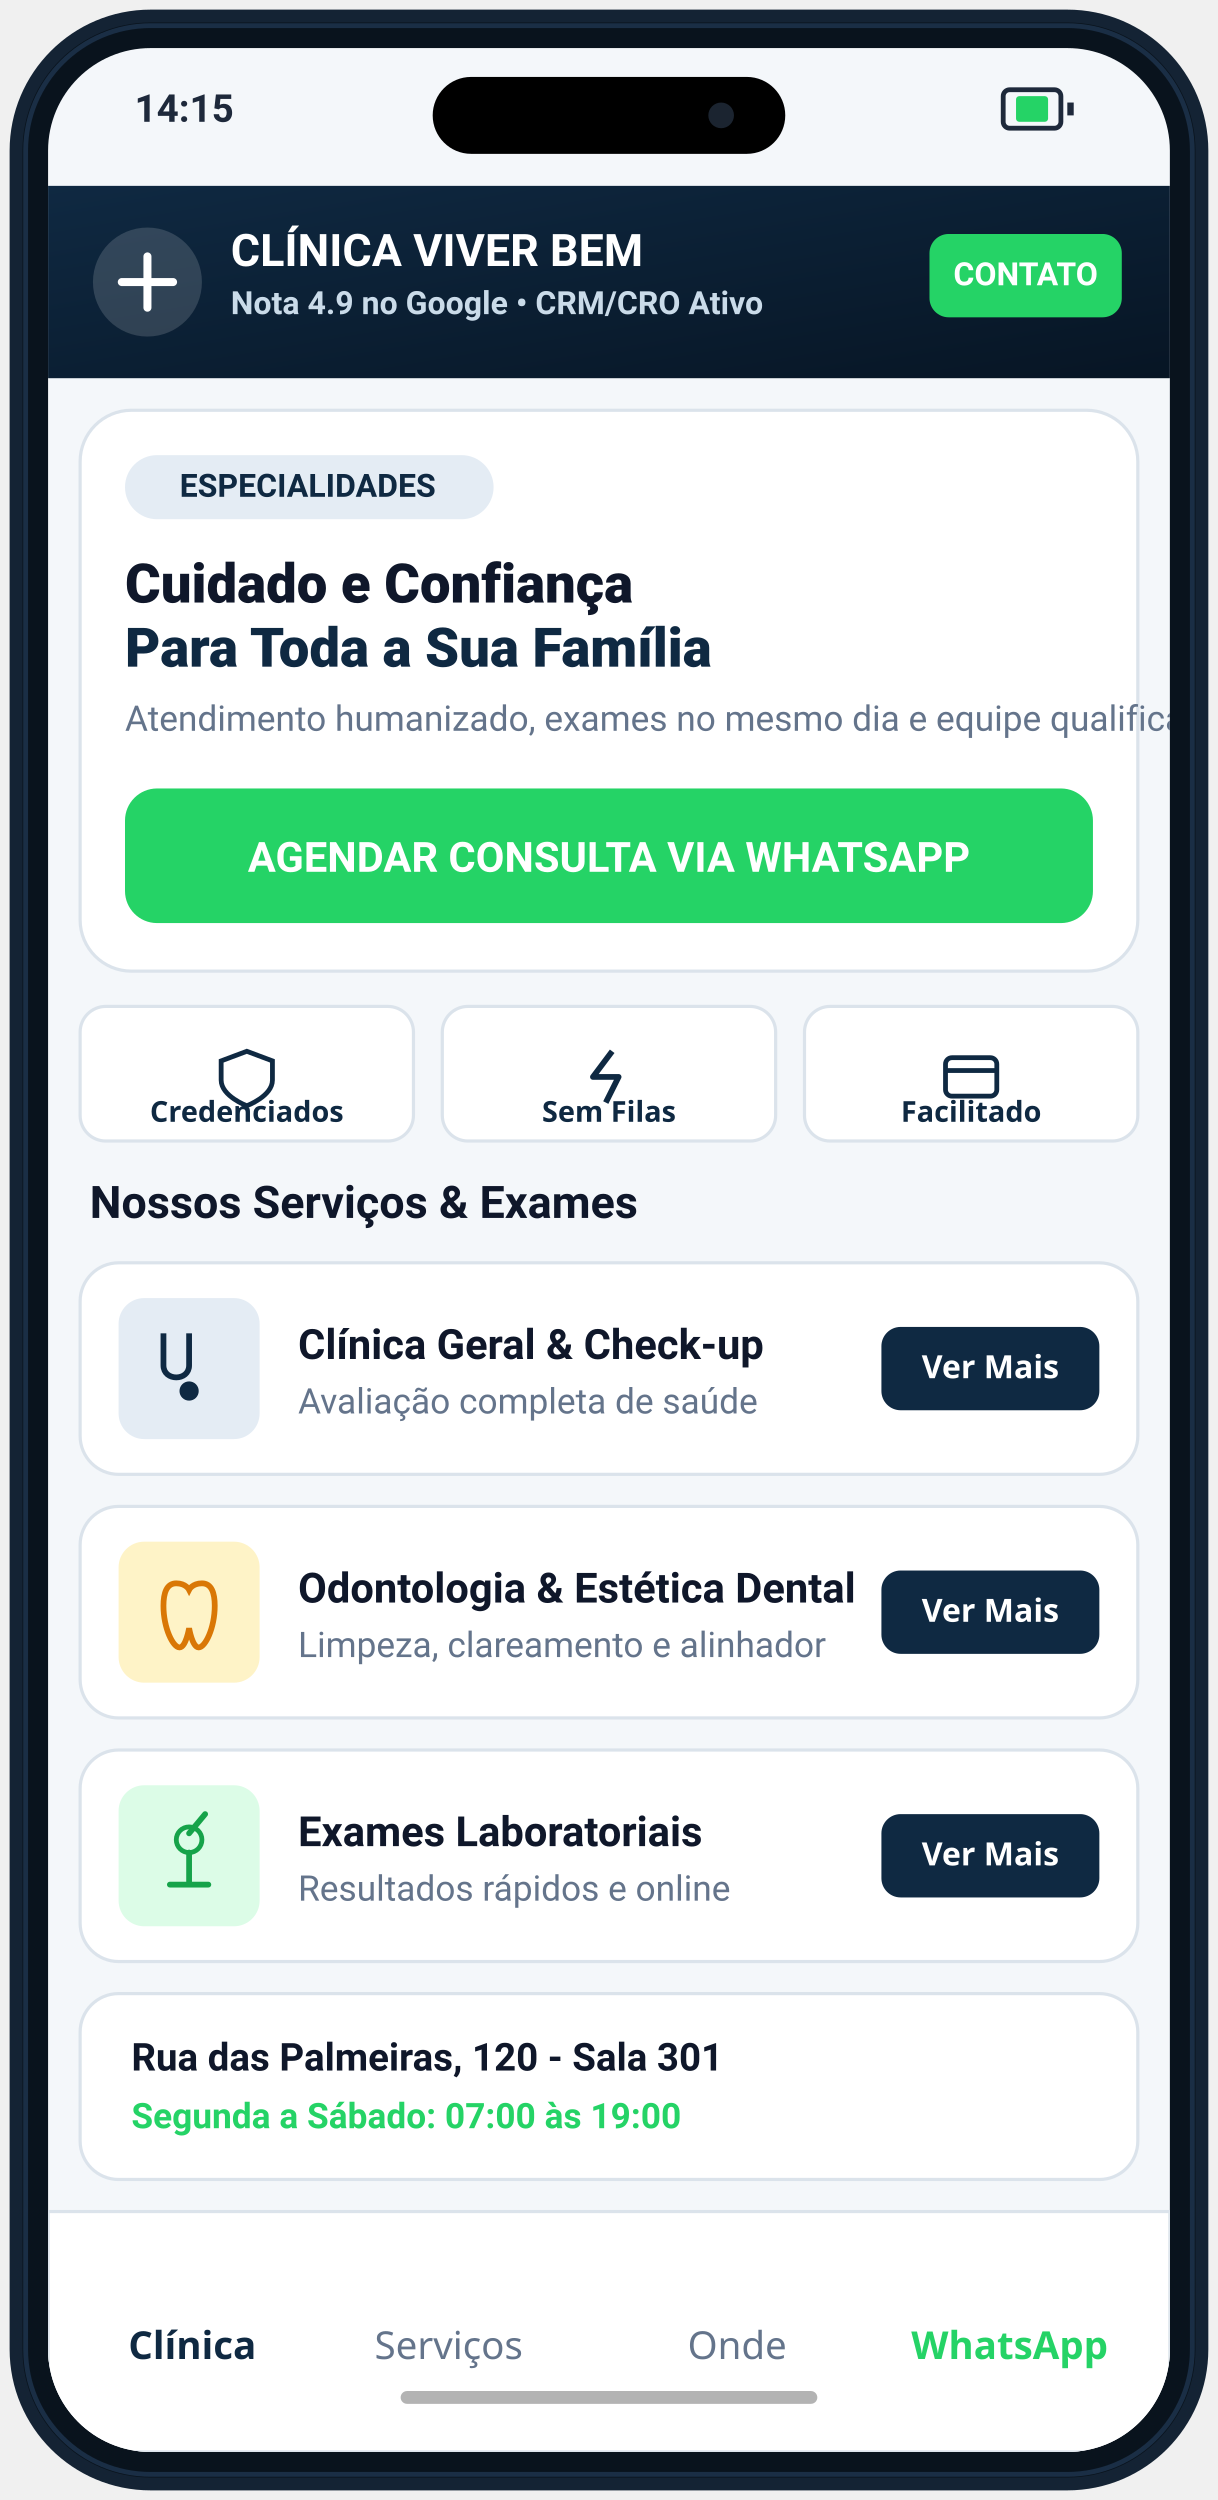
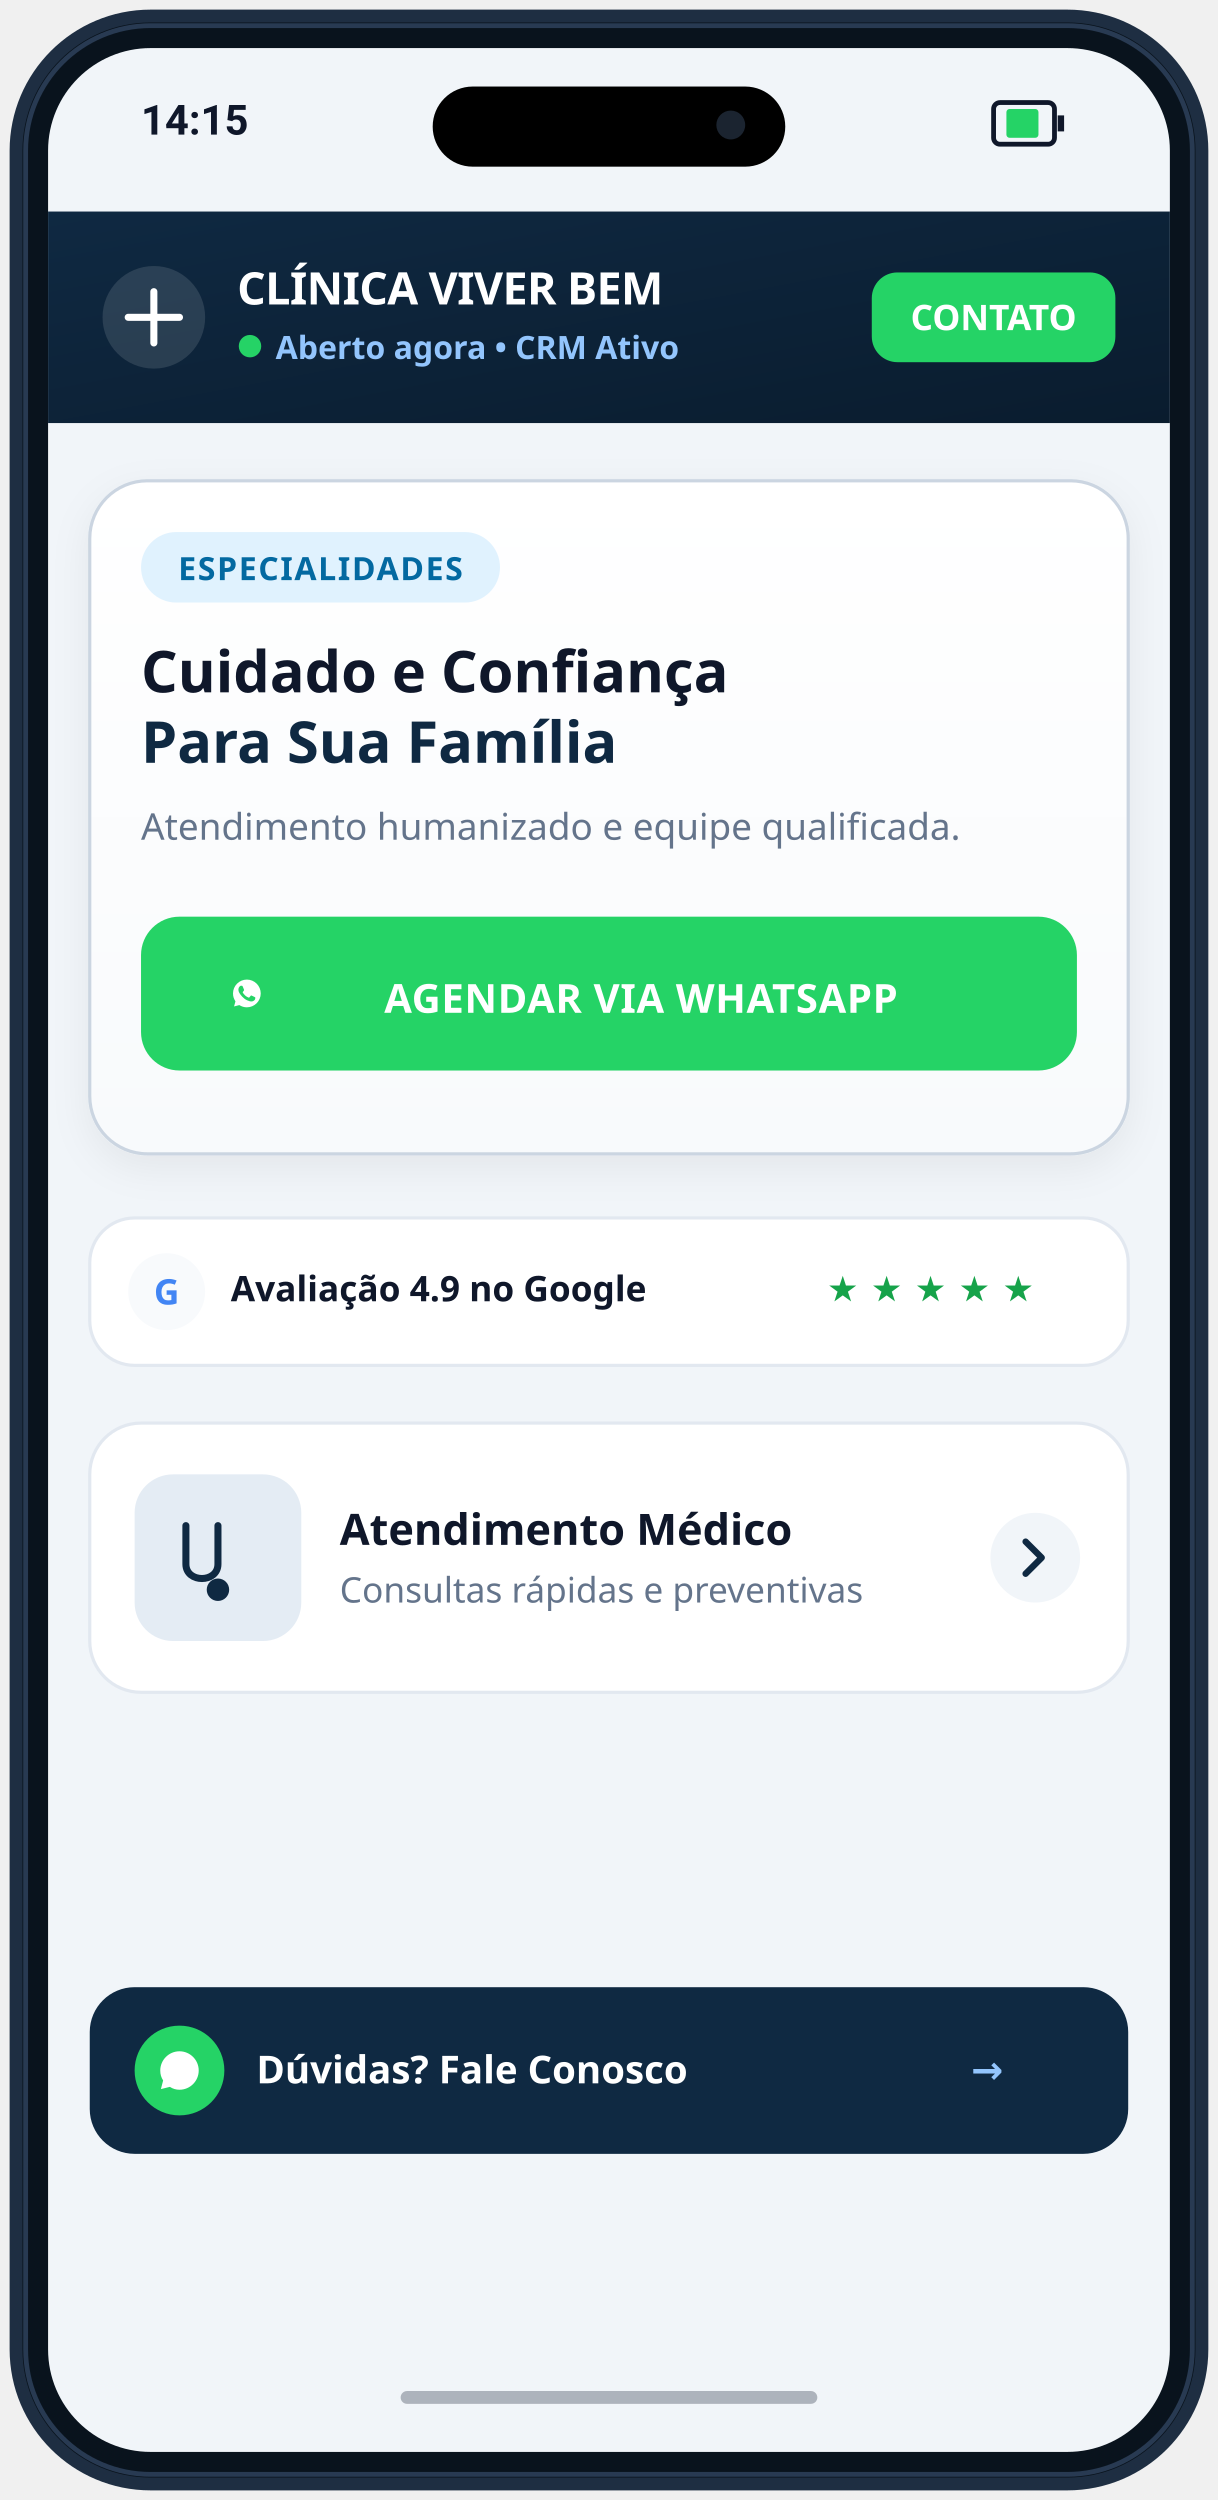
<svg xmlns="http://www.w3.org/2000/svg" viewBox="0 0 380 780" width="100%" height="100%">
  <defs>
-     <linearGradient id="clinicHeader" x1="0" y1="0" x2="1" y2="1">
+     <linearGradient id="phoneCardGrad" x1="0" y1="0" x2="0" y2="1">
+       <stop offset="0%" stop-color="#FFFFFF" />
+       <stop offset="100%" stop-color="#F8FAFC" />
+     </linearGradient>
+     <linearGradient id="clinicHeaderGrad" x1="0" y1="0" x2="1" y2="1">
      <stop offset="0%" stop-color="#0F2942" />
-       <stop offset="100%" stop-color="#071524" />
+       <stop offset="100%" stop-color="#0A1C2E" />
    </linearGradient>
+     <filter id="subtleShadow" x="-10%" y="-10%" width="120%" height="120%">
+       <feDropShadow dx="0" dy="4" stdDeviation="6" flood-opacity="0.06" />
+     </filter>
  </defs>
-   <rect x="5" y="5" width="370" height="770" rx="42" fill="#09131d" stroke="#142334" stroke-width="4" />
-   <rect x="8" y="8" width="364" height="764" rx="39" fill="none" stroke="#1a2e45" stroke-width="1.5" />
-   <g clip-path="url(#screenClipClinic)">
-     <clipPath id="screenClipClinic">
+   <rect x="5" y="5" width="370" height="770" rx="42" fill="#09131d" stroke="#1e2e42" stroke-width="4" />
+   <rect x="8" y="8" width="364" height="764" rx="39" fill="none" stroke="#283a52" stroke-width="1.5" />
+   <g clip-path="url(#phoneScreenClip)">
+     <clipPath id="phoneScreenClip">
      <rect x="15" y="15" width="350" height="750" rx="32" fill="#fff" />
    </clipPath>
-     <rect x="15" y="15" width="350" height="750" fill="#F4F7FA" />
-     <text x="42" y="38" fill="#1e293b" font-family="-apple-system, BlinkMacSystemFont, 'Segoe UI', Roboto, sans-serif" font-size="12" font-weight="600">14:15</text>
-     <rect x="135" y="24" width="110" height="24" rx="12" fill="#000" />
-     <circle cx="225" cy="36" r="4" fill="#1b2430" />
-     <path d="M 315 28 h 14 a 2 2 0 0 1 2 2 v 8 a 2 2 0 0 1 -2 2 h -14 a 2 2 0 0 1 -2 -2 v -8 a 2 2 0 0 1 2 -2 z" fill="none" stroke="#1e293b" stroke-width="1.5" />
-     <rect x="317" y="30" width="10" height="8" rx="1" fill="#25D366" />
-     <path d="M 333 32 h 2 v 4 h -2 z" fill="#1e293b" />
-     <rect x="15" y="58" width="350" height="60" fill="url(#clinicHeader)" />
-     <circle cx="46" cy="88" r="17" fill="#ffffff" opacity="0.15" />
-     <path d="M 46 80 V 96 M 38 88 H 54" stroke="#ffffff" stroke-width="2.5" stroke-linecap="round" />
-     <text x="72" y="83" fill="#ffffff" font-family="'Segoe UI', Roboto, sans-serif" font-size="14" font-weight="bold">CLÍNICA VIVER BEM</text>
-     <text x="72" y="98" fill="#CADBE9" font-family="'Segoe UI', Roboto, sans-serif" font-size="10" font-weight="600">Nota 4.9 no Google • CRM/CRO Ativo</text>
-     <rect x="290" y="73" width="60" height="26" rx="6" fill="#25D366" />
-     <text x="320" y="89" text-anchor="middle" fill="#fff" font-family="'Segoe UI', Roboto, sans-serif" font-size="10" font-weight="bold">CONTATO</text>
-     <g transform="translate(25, 128)">
-       <rect x="0" y="0" width="330" height="175" rx="16" fill="#ffffff" stroke="#dbe3eb" stroke-width="1" />
-       <rect x="14" y="14" width="115" height="20" rx="10" fill="#E4ECF4" />
-       <text x="71" y="27" text-anchor="middle" fill="#0F2942" font-family="'Segoe UI', Roboto, sans-serif" font-size="10" font-weight="700">ESPECIALIDADES</text>
-       <text x="14" y="60" fill="#0F172A" font-family="'Segoe UI', Roboto, sans-serif" font-size="17" font-weight="800">Cuidado e Confiança</text>
-       <text x="14" y="80" fill="#0F2942" font-family="'Segoe UI', Roboto, sans-serif" font-size="17" font-weight="800">Para Toda a Sua Família</text>
-       <text x="14" y="100" fill="#64748B" font-family="'Segoe UI', Roboto, sans-serif" font-size="11">Atendimento humanizado, exames no mesmo dia e equipe qualificada.</text>
-       <g transform="translate(14, 118)">
-         <rect x="0" y="0" width="302" height="42" rx="10" fill="#25D366" />
-         <text x="151" y="26" text-anchor="middle" fill="#ffffff" font-family="'Segoe UI', Roboto, sans-serif" font-size="13" font-weight="bold">AGENDAR CONSULTA VIA WHATSAPP</text>
+     <rect x="15" y="15" width="350" height="750" fill="#F1F5F9" />
+     <text x="44" y="42" fill="#0F172A" font-family="-apple-system, BlinkMacSystemFont, 'Segoe UI', Roboto, sans-serif" font-size="13" font-weight="700">14:15</text>
+     <rect x="135" y="27" width="110" height="25" rx="12.5" fill="#000000" />
+     <circle cx="228" cy="39" r="4.5" fill="#1b2430" />
+     <path d="M 312 32 h 15 a 2 2 0 0 1 2 2 v 9 a 2 2 0 0 1 -2 2 h -15 a 2 2 0 0 1 -2 -2 v -9 a 2 2 0 0 1 2 -2 z" fill="none" stroke="#0F172A" stroke-width="1.5" />
+     <rect x="314" y="34" width="10" height="9" rx="1" fill="#25D366" />
+     <path d="M 330 36 h 2 v 5 h -2 z" fill="#0F172A" />
+     <rect x="15" y="66" width="350" height="66" fill="url(#clinicHeaderGrad)" />
+     <circle cx="48" cy="99" r="16" fill="#ffffff" opacity="0.12" />
+     <path d="M 48 91 V 107 M 40 99 H 56" stroke="#ffffff" stroke-width="2.2" stroke-linecap="round" />
+     <text x="74" y="95" fill="#FFFFFF" font-family="'Plus Jakarta Sans', system-ui, sans-serif" font-size="14" font-weight="800" letter-spacing="-0.2">CLÍNICA VIVER BEM</text>
+     <circle cx="78" cy="108" r="3.5" fill="#25D366" />
+     <text x="86" y="112" fill="#93C5FD" font-family="'Plus Jakarta Sans', system-ui, sans-serif" font-size="10" font-weight="600">Aberto agora • CRM Ativo</text>
+     <rect x="272" y="85" width="76" height="28" rx="8" fill="#25D366" />
+     <text x="310" y="103" text-anchor="middle" fill="#FFFFFF" font-family="'Plus Jakarta Sans', system-ui, sans-serif" font-size="11" font-weight="800">CONTATO</text>
+     <g transform="translate(28, 150)">
+       <rect x="0" y="0" width="324" height="210" rx="18" fill="url(#phoneCardGrad)" stroke="#CBD5E1" stroke-width="1" filter="url(#subtleShadow)" />
+       <rect x="16" y="16" width="112" height="22" rx="11" fill="#E0F2FE" />
+       <text x="72" y="31" text-anchor="middle" fill="#0369A1" font-family="'Plus Jakarta Sans', system-ui, sans-serif" font-size="10" font-weight="800" letter-spacing="0.5">ESPECIALIDADES</text>
+       <text x="16" y="66" fill="#0F172A" font-family="'Plus Jakarta Sans', system-ui, sans-serif" font-size="18" font-weight="800">Cuidado e Confiança</text>
+       <text x="16" y="88" fill="#0F2942" font-family="'Plus Jakarta Sans', system-ui, sans-serif" font-size="18" font-weight="800">Para Sua Família</text>
+       <text x="16" y="112" fill="#64748B" font-family="'Plus Jakarta Sans', system-ui, sans-serif" font-size="11.5" font-weight="500">Atendimento humanizado e equipe qualificada.</text>
+       <g transform="translate(16, 136)">
+         <rect x="0" y="0" width="292" height="48" rx="12" fill="#25D366" />
+         <g transform="translate(24, 15) scale(0.75)">
+           <path d="M12.031 6.172c-3.181 0-5.767 2.586-5.768 5.766-.001 1.298.38 2.27 1.019 3.287l-.582 2.128 2.182-.573c.978.58 1.911.928 3.145.929 3.178 0 5.767-2.587 5.768-5.766 0-3.18-2.587-5.771-5.764-5.771zm3.392 8.244c-.144.405-.837.774-1.17.824-.299.045-.677.063-1.092-.069-.252-.08-.575-.187-.988-.365-1.739-.751-2.874-2.502-2.961-2.617-.087-.116-.708-.94-.708-1.793s.448-1.273.607-1.446c.159-.173.346-.217.462-.217l.332.006c.106.005.249-.04.39.299.144.347.491 1.2.534 1.287.043.087.072.188.014.303-.058.116-.087.188-.173.289l-.26.303c-.087.086-.177.18-.076.353.101.173.449.741.964 1.2.662.591 1.221.774 1.394.86.173.086.275.072.376-.044.101-.116.433-.506.549-.68.116-.173.231-.144.39-.086s1.011.477 1.184.564.289.13.332.202c.044.073.044.419-.1.824z" fill="#FFFFFF" />
+         </g>
+         <text x="156" y="30" text-anchor="middle" fill="#FFFFFF" font-family="'Plus Jakarta Sans', system-ui, sans-serif" font-size="12.5" font-weight="800" letter-spacing="0.2">AGENDAR VIA WHATSAPP</text>
      </g>
    </g>
-     <g transform="translate(25, 314)">
-       <rect x="0" y="0" width="104" height="42" rx="8" fill="#ffffff" stroke="#dbe3eb" />
-       <path d="M 52 14 L 60 17 L 60 23 C 60 28 52 31 52 31 C 52 31 44 28 44 23 L 44 17 Z" fill="none" stroke="#0F2942" stroke-width="1.5" />
-       <text x="52" y="36" text-anchor="middle" fill="#0F2942" font-family="'Segoe UI', sans-serif" font-size="9" font-weight="bold">Credenciados</text>
-       <rect x="113" y="0" width="104" height="42" rx="8" fill="#ffffff" stroke="#dbe3eb" />
-       <path d="M 166 14 L 160 22 H 168 L 164 30" stroke="#0F2942" stroke-width="1.8" fill="none" stroke-linejoin="round" />
-       <text x="165" y="36" text-anchor="middle" fill="#0F2942" font-family="'Segoe UI', sans-serif" font-size="9" font-weight="bold">Sem Filas</text>
-       <rect x="226" y="0" width="104" height="42" rx="8" fill="#ffffff" stroke="#dbe3eb" />
-       <rect x="270" y="16" width="16" height="12" rx="2" fill="none" stroke="#0F2942" stroke-width="1.5" />
-       <line x1="270" y1="20" x2="286" y2="20" stroke="#0F2942" stroke-width="1.5" />
-       <text x="278" y="36" text-anchor="middle" fill="#0F2942" font-family="'Segoe UI', sans-serif" font-size="9" font-weight="bold">Facilitado</text>
+     <g transform="translate(28, 380)">
+       <rect x="0" y="0" width="324" height="46" rx="14" fill="#FFFFFF" stroke="#E2E8F0" stroke-width="1" />
+       <circle cx="24" cy="23" r="12" fill="#F8FAFC" />
+       <text x="24" y="27" text-anchor="middle" fill="#4285F4" font-family="'Plus Jakarta Sans', system-ui, sans-serif" font-size="11" font-weight="900">G</text>
+       <text x="44" y="26" fill="#0F172A" font-family="'Plus Jakarta Sans', system-ui, sans-serif" font-size="11" font-weight="700">Avaliação 4.9 no Google</text>
+       <text x="230" y="26" fill="#16A34A" font-family="'Plus Jakarta Sans', system-ui, sans-serif" font-size="11" font-weight="700">★ ★ ★ ★ ★</text>
    </g>
-     <text x="28" y="380" fill="#0F172A" font-family="'Segoe UI', Roboto, sans-serif" font-size="14" font-weight="bold">Nossos Serviços &amp; Exames</text>
-     <g transform="translate(25, 394)">
-       <rect x="0" y="0" width="330" height="66" rx="12" fill="#ffffff" stroke="#dbe3eb" stroke-width="1" />
-       <rect x="12" y="11" width="44" height="44" rx="8" fill="#E4ECF4" />
-       <path d="M 34 22 V 32 C 34 37 26 37 26 32 V 22" fill="none" stroke="#0F2942" stroke-width="1.8" />
-       <circle cx="34" cy="40" r="3" fill="#0F2942" />
-       <text x="68" y="30" fill="#0F172A" font-family="'Segoe UI', Roboto, sans-serif" font-size="13" font-weight="700">Clínica Geral &amp; Check-up</text>
-       <text x="68" y="47" fill="#64748B" font-family="'Segoe UI', Roboto, sans-serif" font-size="11">Avaliação completa de saúde</text>
-       <rect x="250" y="20" width="68" height="26" rx="6" fill="#0F2942" />
-       <text x="284" y="36" text-anchor="middle" fill="#fff" font-family="'Segoe UI', sans-serif" font-size="10" font-weight="bold">Ver Mais</text>
+     <g transform="translate(28, 444)">
+       <rect x="0" y="0" width="324" height="84" rx="16" fill="#FFFFFF" stroke="#E2E8F0" stroke-width="1" />
+       <rect x="14" y="16" width="52" height="52" rx="12" fill="#E4ECF4" />
+       <path d="M 40 32 V 44 C 40 50 30 50 30 44 V 32" fill="none" stroke="#0F2942" stroke-width="2.2" stroke-linecap="round" />
+       <circle cx="40" cy="52" r="3.5" fill="#0F2942" />
+       <text x="78" y="38" fill="#0F172A" font-family="'Plus Jakarta Sans', system-ui, sans-serif" font-size="13.5" font-weight="800">Atendimento Médico</text>
+       <text x="78" y="56" fill="#64748B" font-family="'Plus Jakarta Sans', system-ui, sans-serif" font-size="11">Consultas rápidas e preventivas</text>
+       <circle cx="295" cy="42" r="14" fill="#F1F5F9" />
+       <path d="M 292 37 L 297 42 L 292 47" fill="none" stroke="#0F2942" stroke-width="2" stroke-linecap="round" stroke-linejoin="round" />
    </g>
-     <g transform="translate(25, 470)">
-       <rect x="0" y="0" width="330" height="66" rx="12" fill="#ffffff" stroke="#dbe3eb" stroke-width="1" />
-       <rect x="12" y="11" width="44" height="44" rx="8" fill="#FEF3C7" />
-       <path d="M 30 24 C 27 24 26 27 26 31 C 26 38 29 44 31 44 C 33 44 34 38 34 38 C 34 38 35 44 37 44 C 39 44 42 38 42 31 C 42 27 41 24 38 24 C 35 24 34 26 34 26 C 34 26 33 24 30 24 Z" fill="none" stroke="#D97706" stroke-width="1.8" />
-       <text x="68" y="30" fill="#0F172A" font-family="'Segoe UI', Roboto, sans-serif" font-size="13" font-weight="700">Odontologia &amp; Estética Dental</text>
-       <text x="68" y="47" fill="#64748B" font-family="'Segoe UI', Roboto, sans-serif" font-size="11">Limpeza, clareamento e alinhador</text>
-       <rect x="250" y="20" width="68" height="26" rx="6" fill="#0F2942" />
-       <text x="284" y="36" text-anchor="middle" fill="#fff" font-family="'Segoe UI', sans-serif" font-size="10" font-weight="bold">Ver Mais</text>
+     <g transform="translate(28, 620)">
+       <rect x="0" y="0" width="324" height="52" rx="14" fill="#0F2942" />
+       <circle cx="28" cy="26" r="14" fill="#25D366" />
+       <path d="M 28 20 C 24.7 20 22 22.7 22 26 C 22 27.2 22.3 28.2 22.9 29.1 L 22.2 31.8 L 25 31.1 C 25.9 31.7 26.9 32 28 32 C 31.3 32 34 29.3 34 26 C 34 22.7 31.3 20 28 20 Z" fill="#FFFFFF" />
+       <text x="52" y="30" fill="#FFFFFF" font-family="'Plus Jakarta Sans', system-ui, sans-serif" font-size="12" font-weight="700">Dúvidas? Fale Conosco</text>
+       <text x="280" y="30" text-anchor="middle" fill="#93C5FD" font-family="'Plus Jakarta Sans', system-ui, sans-serif" font-size="12" font-weight="700">→</text>
    </g>
-     <g transform="translate(25, 546)">
-       <rect x="0" y="0" width="330" height="66" rx="12" fill="#ffffff" stroke="#dbe3eb" stroke-width="1" />
-       <rect x="12" y="11" width="44" height="44" rx="8" fill="#DCFCE7" />
-       <path d="M 28 42 H 40 M 34 42 V 32 M 34 26 L 39 20" stroke="#16A34A" stroke-width="1.8" stroke-linecap="round" />
-       <circle cx="34" cy="28" r="4" fill="none" stroke="#16A34A" stroke-width="1.5" />
-       <text x="68" y="30" fill="#0F172A" font-family="'Segoe UI', Roboto, sans-serif" font-size="13" font-weight="700">Exames Laboratoriais</text>
-       <text x="68" y="47" fill="#64748B" font-family="'Segoe UI', Roboto, sans-serif" font-size="11">Resultados rápidos e online</text>
-       <rect x="250" y="20" width="68" height="26" rx="6" fill="#0F2942" />
-       <text x="284" y="36" text-anchor="middle" fill="#fff" font-family="'Segoe UI', sans-serif" font-size="10" font-weight="bold">Ver Mais</text>
-     </g>
-     <g transform="translate(25, 622)">
-       <rect x="0" y="0" width="330" height="58" rx="12" fill="#ffffff" stroke="#dbe3eb" stroke-width="1" />
-       <text x="16" y="24" fill="#0F172A" font-family="'Segoe UI', Roboto, sans-serif" font-size="12" font-weight="700">Rua das Palmeiras, 120 - Sala 301</text>
-       <text x="16" y="42" fill="#25D366" font-family="'Segoe UI', Roboto, sans-serif" font-size="11" font-weight="600">Segunda a Sábado: 07:00 às 19:00</text>
-     </g>
-     <rect x="15" y="690" width="350" height="75" fill="#ffffff" stroke="#dbe3eb" stroke-width="1" />
-     <g transform="translate(35, 712)">
-       <text x="25" y="24" text-anchor="middle" fill="#0F2942" font-family="'Segoe UI', sans-serif" font-size="12" font-weight="bold">Clínica</text>
-       <text x="105" y="24" text-anchor="middle" fill="#64748B" font-family="'Segoe UI', sans-serif" font-size="12">Serviços</text>
-       <text x="195" y="24" text-anchor="middle" fill="#64748B" font-family="'Segoe UI', sans-serif" font-size="12">Onde</text>
-       <text x="280" y="24" text-anchor="middle" fill="#25D366" font-family="'Segoe UI', sans-serif" font-size="12" font-weight="bold">WhatsApp</text>
-     </g>
-     <rect x="125" y="746" width="130" height="4" rx="2" fill="#000000" opacity="0.3" />
+     <rect x="125" y="746" width="130" height="4" rx="2" fill="#0F172A" opacity="0.3" />
  </g>
</svg>
